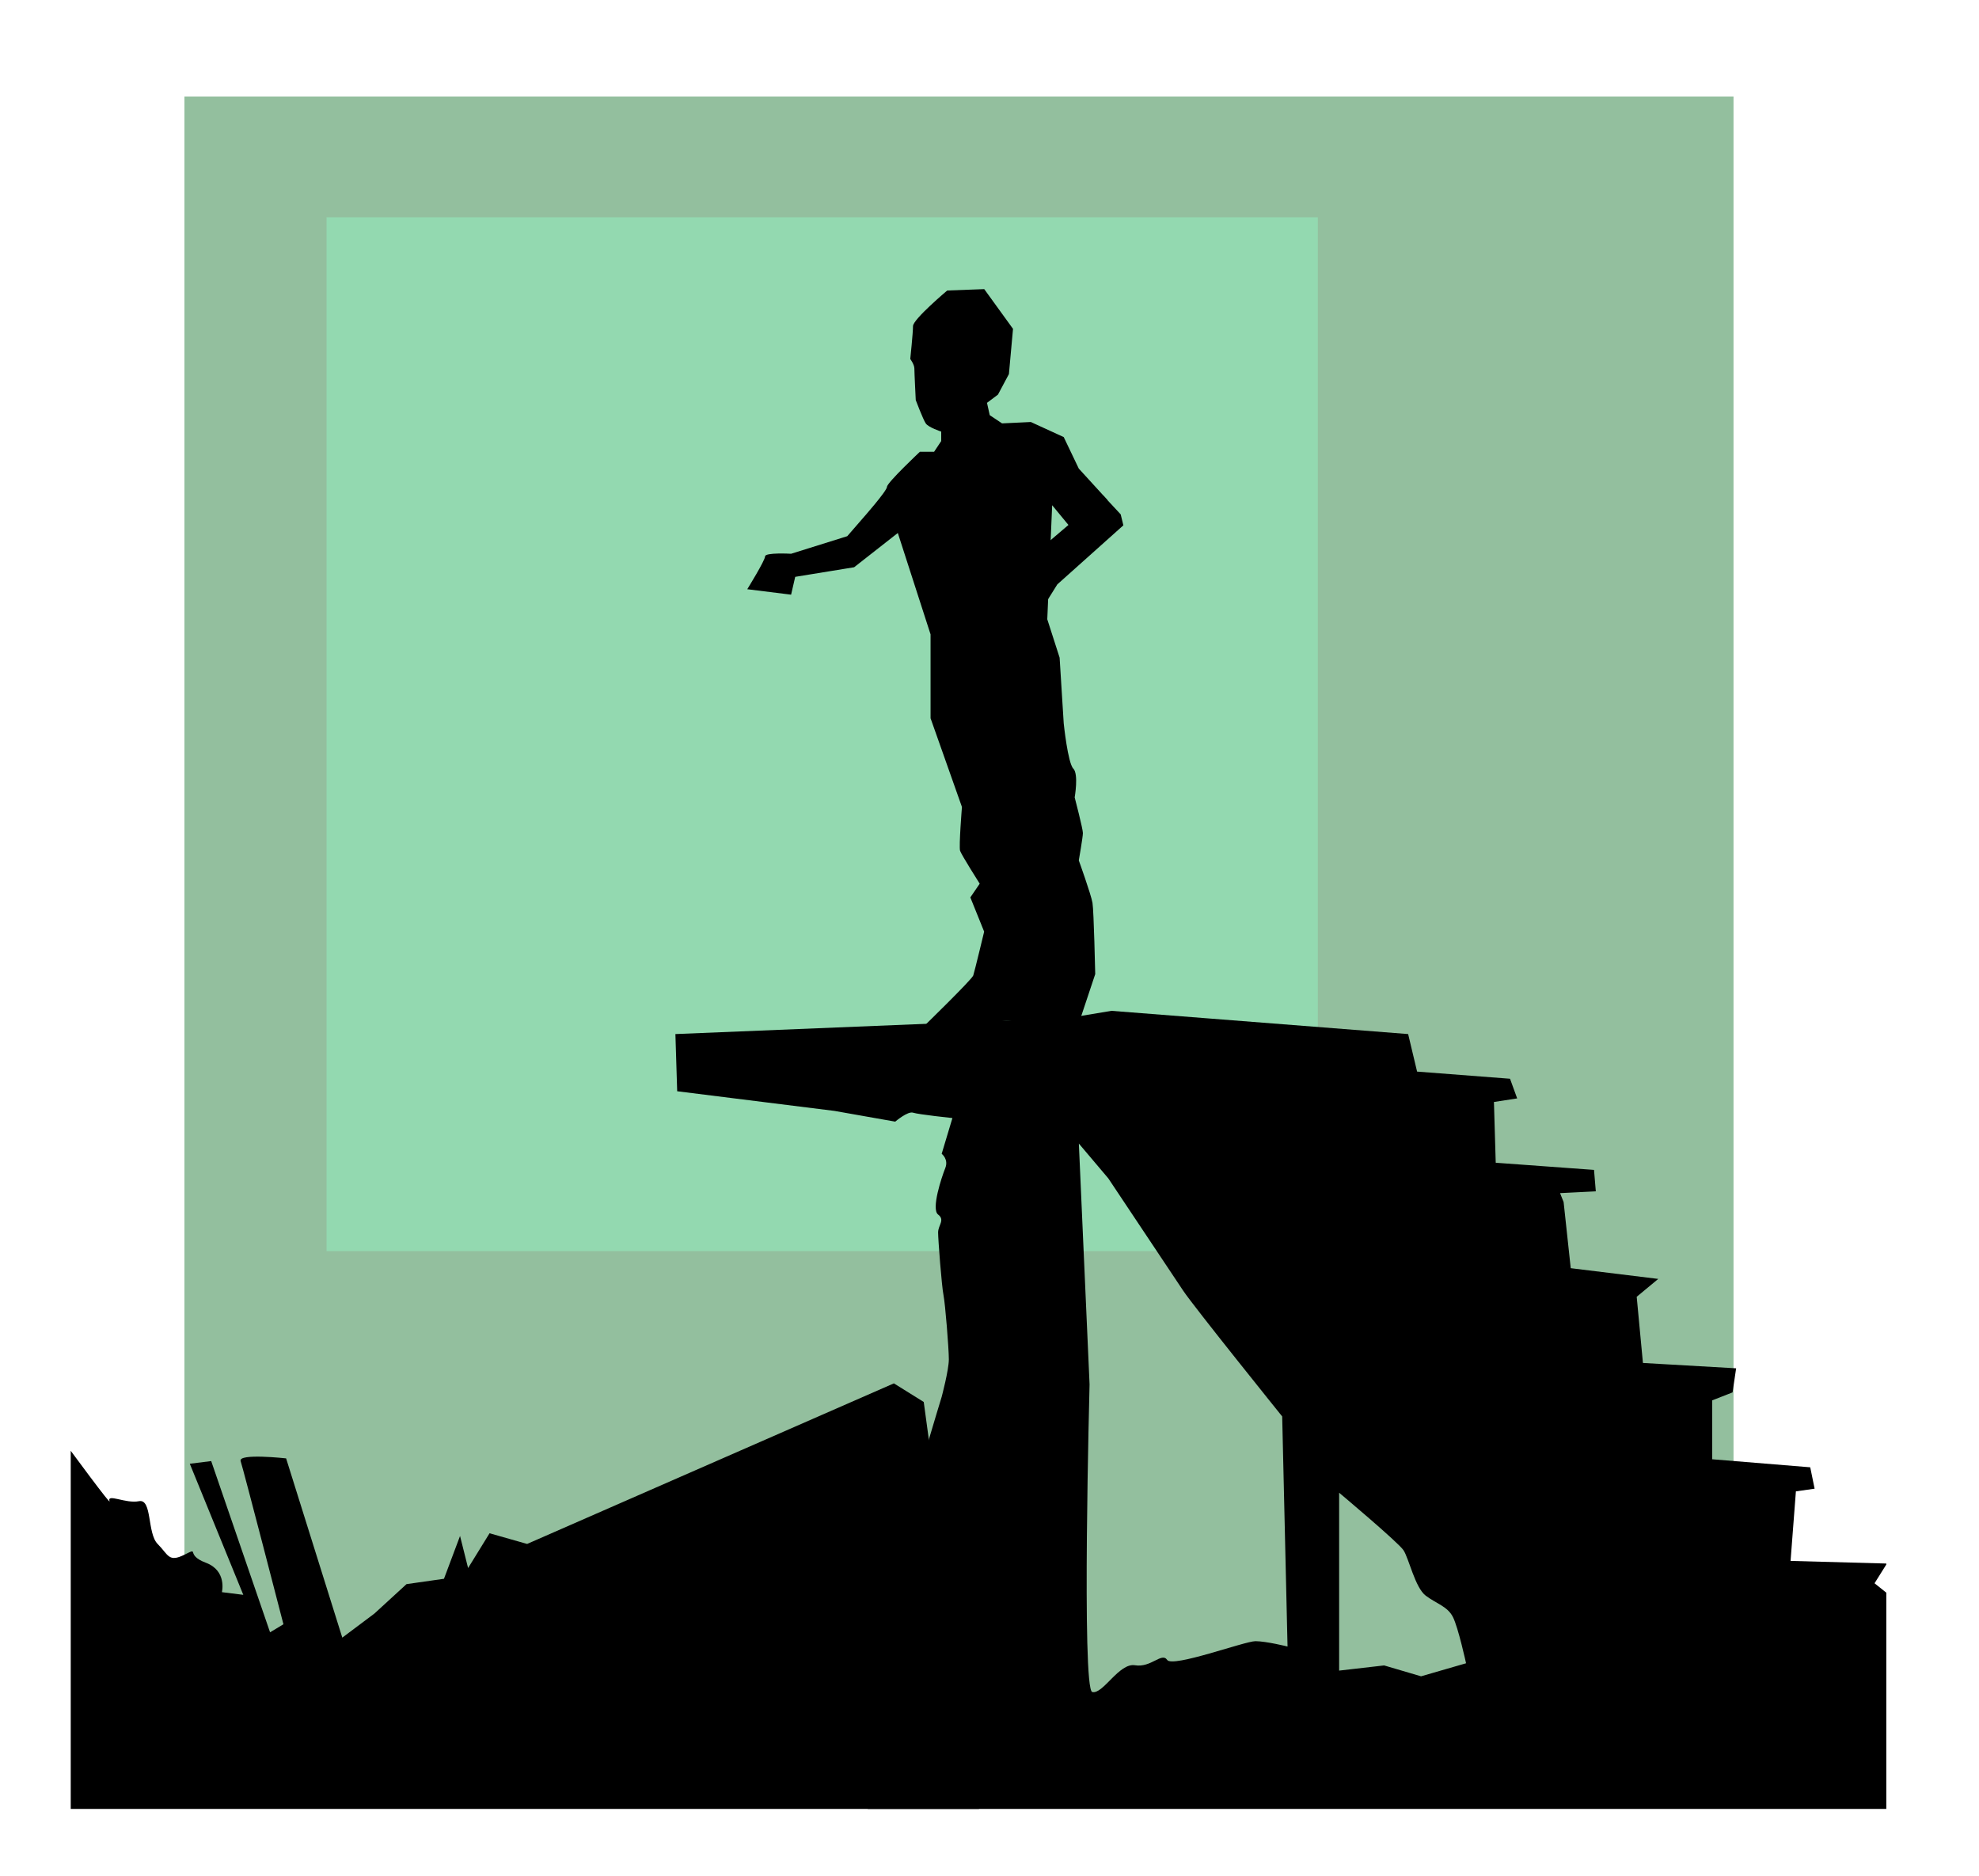
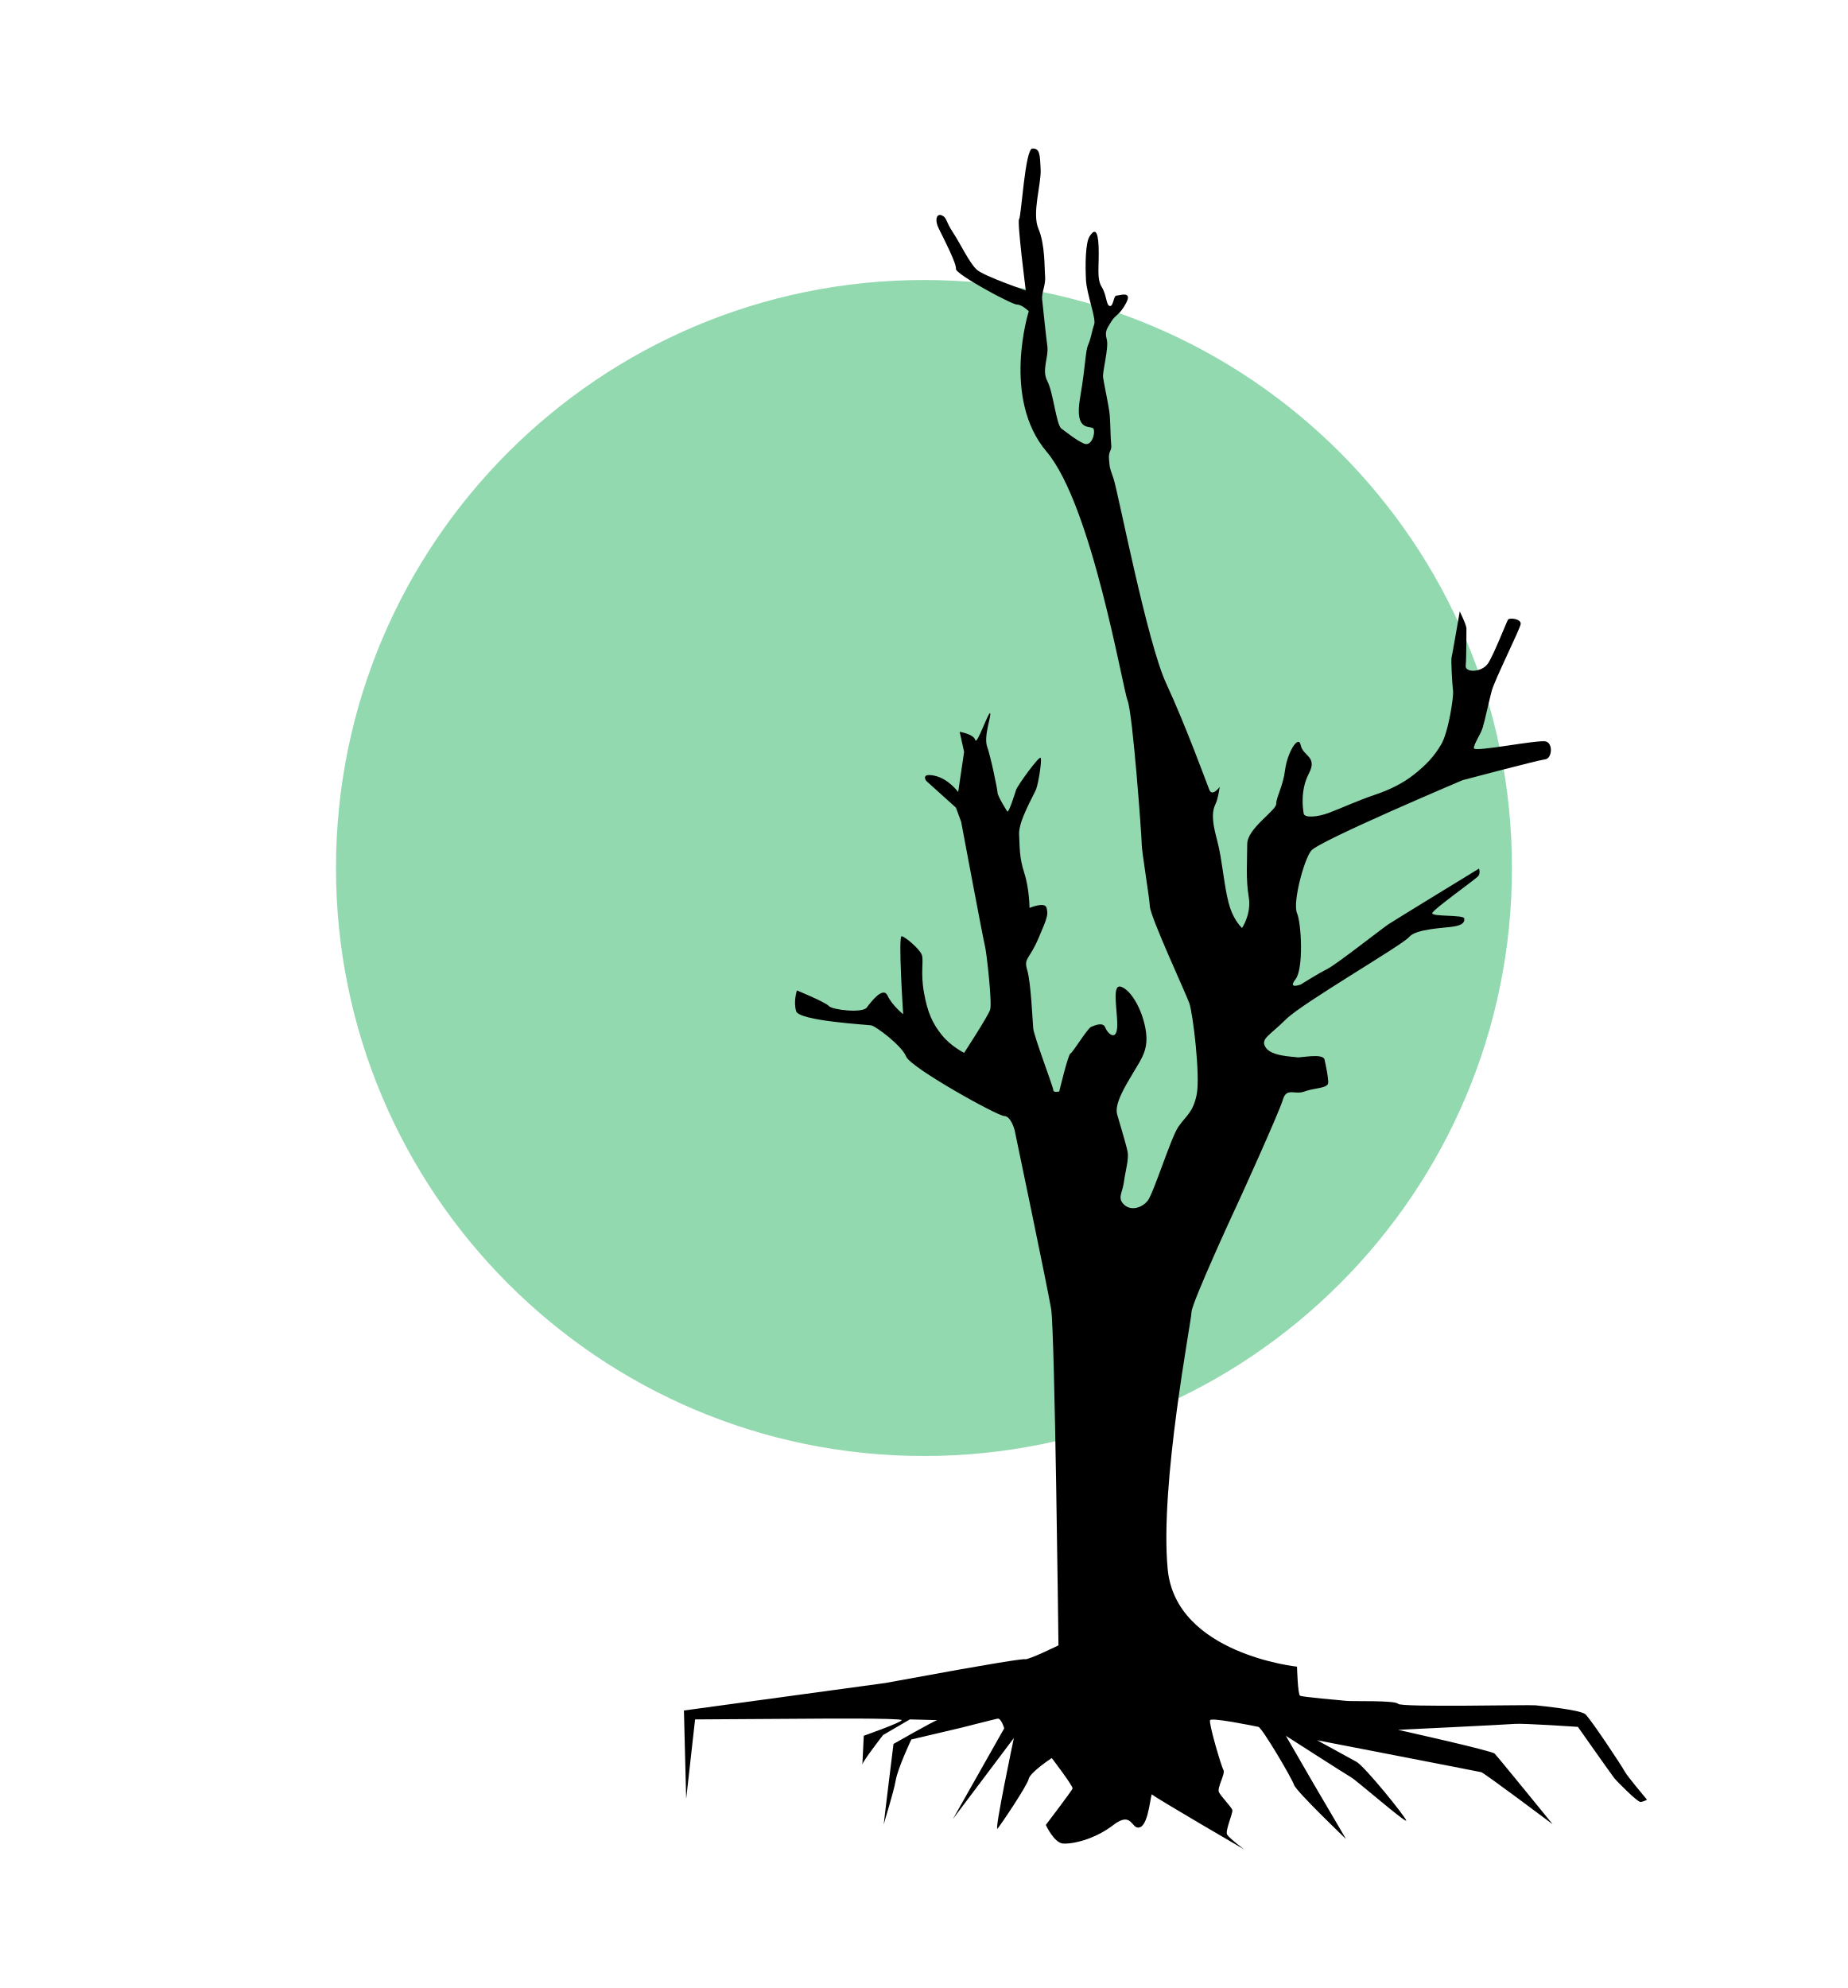
- <svg xmlns="http://www.w3.org/2000/svg" xmlns:xlink="http://www.w3.org/1999/xlink" version="1.1" id="Layer_1" x="0px" y="0px" width="557px" height="528px" viewBox="167.979 45.733 557 528" enable-background="new 167.979 45.733 557 528" xml:space="preserve">
-   <rect x="219.887" y="72.892" fill="#93BF9E" width="436" height="455" />
-   <rect x="259.887" y="106.892" fill="#93D9B0" width="279" height="291" />
-   <g>
-     <g>
-       <g>
-         <defs>
-           <rect id="SVGID_1_" x="187.887" y="49.892" width="511" height="505" />
-         </defs>
-         <clipPath id="SVGID_2_">
-           <use xlink:href="#SVGID_1_" overflow="visible" />
-         </clipPath>
-         <path clip-path="url(#SVGID_2_)" d="M427.972,440.346l-8.407-5.237L316.34,480.304l-10.573-3.004l-6.04,9.793l-2.267-9.034     l-4.522,12.051l-10.544,1.507l-9.037,8.283l-9.037,6.775l-15.813-50.452c0,0-13.555-1.507-12.802,0.753     c0.753,2.262,12.048,45.936,12.048,45.936l-3.765,2.26l-16.566-48.193l-6.024,0.755l15.06,36.896l-6.024-0.754     c0,0,1.506-6.022-4.518-8.282s-1.506-4.52-6.024-2.26s-4.518,0-7.53-3.012c-3.012-3.014-1.506-12.803-5.271-12.05     c-3.765,0.755-9.036-2.259-8.283,0c0.753,2.261-37.404-50.45-37.404-50.45l-3.518-6.024c0,0,3-6.903,0-6.903     c-4,0-84.831,52.839-108.174,79.192c0,0-40.662-0.753-42.921,0s-9.036-2.26-12.801,1.506c-3.765,3.768-4.519,3.015-9.79,3.768     s-3.012-3.767-12.048,0c-9.036,3.765-26.355,8.281-30.121,9.789c-3.766,1.506-24.849,5.271-24.096,7.528     s-4.518,23.345-4.518,23.345l-4.52,134.787l788.404-1.506L447.3,582.73L427.972,440.346z" />
-       </g>
-     </g>
-     <g>
-       <g>
-         <defs>
-           <rect id="SVGID_3_" x="187.887" y="49.892" width="511" height="505" />
-         </defs>
-         <clipPath id="SVGID_4_">
-           <use xlink:href="#SVGID_3_" overflow="visible" />
-         </clipPath>
-         <path clip-path="url(#SVGID_4_)" d="M671.943,485.082l1.501-19.576l5.268-0.753l-1.234-6.021l-27.591-2.261v-16.578l5.733-2.248     l1.003-6.774l-26.23-1.506l-1.756-18.627l6.067-5.03l-24.633-3.02l-2.004-18.61l-1.003-2.518l10.062-0.503l-0.502-6.034     l-27.665-2.014l-0.503-17.103l6.539-1.006l-2.012-5.534l-26.157-2.013l-2.517-10.562l-83.501-6.54l-12.07,2.012l-110.664,4.527     l0.503,16.096l44.266,5.533l17.104,3.021c0,0,3.521-3.02,5.028-2.518c1.511,0.504,11.066,1.51,11.066,1.51l-3.021,10.062     c0,0,2.016,1.508,1.009,4.021c-1.009,2.517-4.025,11.568-2.015,13.078c2.014,1.512,0,3.02,0,5.03s1.006,15.092,1.511,17.606     c0.504,2.514,1.51,15.091,1.51,18.106c0,3.019-2.015,10.563-2.015,10.563s-9.054,29.677-9.054,31.688     s13.581,70.926,13.581,70.926l78.976,7.042l148.894-9.054l33.642-53.676L671.943,485.082z M521.331,507.675     c-3.012,0-23.344,7.529-24.851,5.271c-1.507-2.26-4.52,2.259-9.035,1.506c-4.519-0.753-9.036,8.283-12.049,7.53     c-3.013-0.755-0.754-86.599-0.754-86.599l-3.013-67.771l8.283,9.789c0,0,18.072,27.106,21.084,31.626     c3.012,4.518,27.862,35.392,27.862,35.392l1.506,64.76C530.367,509.181,524.343,507.675,521.331,507.675z M567.944,517.561     l-10.399-3.062l-12.658,1.458v-50.065c0,0,16.605,13.924,18.112,16.183s3.263,10.542,6.274,12.801     c3.011,2.259,6.147,3.013,7.653,6.024c1.506,3.011,3.683,12.992,3.683,12.992L567.944,517.561z" />
-       </g>
-     </g>
-     <g>
-       <g>
-         <defs>
-           <rect id="SVGID_5_" x="187.887" y="49.892" width="511" height="505" />
-         </defs>
-         <clipPath id="SVGID_6_">
-           <use xlink:href="#SVGID_5_" overflow="visible" />
-         </clipPath>
-         <path clip-path="url(#SVGID_6_)" d="M430.887,172.892h-4c0,0-9.259,8.71-9.259,9.867c0,1.157-6.94,9.004-6.94,9.004l-4.24,4.888     l-15.809,4.95c0,0-7.327-0.417-7.327,0.74c0,1.157-5.013,9.238-5.013,9.238l12.34,1.535l1.156-5.017l16.581-2.701l12.299-9.641     l9.214,28.533v23.603l8.834,24.982c0,0-0.904,11.183-0.521,12.339c0.385,1.156,5.521,9.254,5.521,9.254l-2.637,3.856l3.887,9.64     c0,0-2.685,11.183-3.067,12.339c-0.386,1.156-14.261,14.652-14.261,14.652l23.911-1.928l20.438-0.388l4.243-12.725     c0,0-0.387-17.737-0.771-20.051s-3.854-11.954-3.854-11.954s1.154-6.555,1.154-7.712c0-1.157-2.312-10.025-2.312-10.025     s1.156-6.555-0.386-8.097c-1.542-1.542-2.699-12.725-2.699-12.725l-1.156-18.509l-3.471-10.796l1.373-32.106l7.62,9.237     c0,0-14.122,18.775-12.579,18.775c1.545,0-7.131,6.313-7.131,6.313l9.642,4.627l2.312-1.157l-4.627-5.398l-2.312-2.313     l8.288-10.555l-5.398,2.313l19.779-23.283l-8.098-8.869l-4.242-8.869l-9.254-4.242l-8.1,0.386l-3.47-2.313l-0.771-3.47     l3.085-2.314l3.084-5.784l1.155-12.725l-8.098-11.182l-10.411,0.385c0,0-9.64,8.098-9.64,10.026c0,1.928-0.771,9.254-0.771,9.254     s1.157,1.542,1.157,2.699c0,1.157,0.386,8.869,0.386,8.869s2.039,5.398,2.812,6.555c0.771,1.157,4.352,2.313,4.352,2.313v2.671     L430.887,172.892z" />
-       </g>
-     </g>
-     <g>
-       <g>
-         <defs>
-           <rect id="SVGID_7_" x="187.887" y="49.892" width="511" height="505" />
-         </defs>
-         <clipPath id="SVGID_8_">
-           <use xlink:href="#SVGID_7_" overflow="visible" />
-         </clipPath>
-         <polygon clip-path="url(#SVGID_8_)" points="409.475,527.975 523.469,538.474 656.962,524.975 694.46,490.477 701.96,496.476      707.959,664.468 571.466,659.968 416.974,601.471    " />
-       </g>
-     </g>
-     <g>
-       <g>
-         <defs>
-           <rect id="SVGID_9_" x="187.887" y="49.892" width="511" height="505" />
-         </defs>
-         <clipPath id="SVGID_10_">
-           <use xlink:href="#SVGID_9_" overflow="visible" />
-         </clipPath>
-         <circle clip-path="url(#SVGID_10_)" fill="none" cx="415.475" cy="311.985" r="254.986" />
-       </g>
-     </g>
-   </g>
-   <polygon points="478.459,185.192 483.408,190.515 484.155,193.596 465.573,210.216 460.905,217.687 456.517,220.768   453.248,210.403 456.149,203.641 463.423,197.983 " />
+ <svg xmlns="http://www.w3.org/2000/svg" version="1.1" id="Layer_1" x="0px" y="0px" width="395.98px" height="425.979px" viewBox="-776.356 29.603 395.98 425.979" enable-background="new -776.356 29.603 395.98 425.979" xml:space="preserve">
+   <circle fill="#93D9B0" cx="-578.366" cy="215.595" r="125.994" />
+   <path d="M-549.549,382.164c0,0-0.784-67.351-1.566-72.05s-7.832-38.374-7.832-38.374s-0.786-3.001-2.219-3.001  s-20.063-10.35-21.019-12.738s-6.528-6.528-7.484-6.688s-15.446-0.955-16.083-3.025s0.159-4.459,0.159-4.459s6.21,2.549,6.847,3.345  s7.165,1.593,8.121,0.318s3.503-4.618,4.458-2.548s3.344,3.98,3.344,3.98s-1.115-16.878-0.318-16.72  c0.796,0.16,3.822,2.707,4.299,3.981s-0.319,3.663,0.478,8.121s1.911,6.688,3.822,9.076s4.777,3.821,4.777,3.821  s5.096-7.802,5.573-9.235s-0.796-12.579-1.115-13.694c-0.318-1.114-5.096-26.591-5.096-26.591l-1.114-3.025l-6.369-5.732  c0,0-1.274-1.751,1.751-1.115s5.095,3.503,5.095,3.503l1.274-8.599l-0.956-4.299c0,0,3.025,0.478,3.344,1.751  s2.867-6.21,3.185-5.732s-1.434,4.937-0.637,7.166s2.229,9.235,2.229,9.872s1.751,3.503,2.07,3.981s1.592-3.662,1.911-4.618  s4.937-7.325,5.255-6.847s-0.478,5.414-0.956,6.688s-3.821,6.847-3.662,9.713c0.159,2.867,0,4.777,1.114,8.28  s1.115,7.483,1.115,7.483s3.343-1.433,3.662,0c0.319,1.434,0.318,1.752-1.751,6.529s-3.184,4.14-2.388,6.847  s1.115,10.668,1.274,12.42s4.299,12.578,4.299,13.216s1.274,0.319,1.274,0.319s1.911-7.962,2.389-8.121s3.663-5.414,4.458-5.732  s2.548-1.115,3.025,0.159s2.388,3.025,2.547-0.159s-1.273-9.235,0.796-8.599s4.458,4.617,5.254,8.917s-0.636,6.21-2.547,9.395  s-4.141,6.847-3.503,9.076s1.911,6.369,2.229,7.962s-0.478,4.14-0.796,6.528s-1.433,3.345,0,4.777s3.822,0.797,5.096-0.796  s4.936-13.377,6.528-15.765s3.185-3.025,3.981-7.006s-0.797-17.355-1.593-19.585s-8.28-18.312-8.439-20.7  s-1.751-11.783-1.751-13.375s-1.911-27.866-3.025-30.732s-7.644-41.877-17.356-53.342s-3.821-30.094-3.821-30.094  s-1.434-1.433-2.548-1.433s-13.216-6.528-13.057-7.643s-2.708-6.688-3.663-8.599s-0.477-3.344,0.637-2.866s0.796,1.273,2.388,3.662  s3.503,6.529,5.096,7.962s10.509,4.458,10.509,4.458s-1.911-14.809-1.433-15.286s1.273-15.127,2.866-15.127s1.593,1.274,1.752,4.458  s-1.911,9.395-0.478,12.738s1.274,8.28,1.433,10.191s-0.796,3.503-0.637,4.936s0.796,7.644,1.115,10.032s-1.273,5.096,0,7.484  s1.911,9.394,3.025,10.19s3.025,2.388,4.777,3.185s2.547-2.389,2.07-3.185s-4.14,0.956-2.866-6.528s1.114-10.032,1.751-11.465  s0.796-3.025,1.274-4.299s-1.592-6.529-1.751-9.554s-0.159-7.961,0.796-9.395s1.751-1.592,1.911,2.229s-0.478,6.847,0.637,8.598  s0.955,3.981,1.751,4.14s0.796-2.229,1.433-2.229s3.503-1.114,2.07,1.592s-2.229,2.388-3.185,3.98s-1.433,2.07-0.956,3.822  s-0.956,6.847-0.796,8.121s1.274,6.209,1.433,8.121s0.16,5.096,0.319,6.37s-0.637,1.274-0.478,3.025s0,1.433,0.956,4.14  s7.165,35.031,11.305,43.948s8.598,21.177,9.235,22.77s2.229-0.637,2.229-0.637s-0.319,2.07-0.637,3.025s-0.955,1.593-0.796,3.981  s0.956,4.14,1.592,7.802c0.637,3.662,1.114,8.28,2.07,11.146s2.548,4.299,2.548,4.299s2.07-3.024,1.433-6.688  c-0.637-3.662-0.318-7.961-0.318-11.305c0-3.344,6.209-7.165,6.209-8.598s1.433-3.663,1.911-7.325s2.867-7.643,3.344-5.254  s3.662,2.389,1.751,6.051s-1.274,7.643-1.115,8.598s2.867,0.796,5.414-0.159s6.369-2.707,9.713-3.821s6.21-2.548,8.599-4.458  s4.14-3.662,5.732-6.369s2.707-10.35,2.548-11.465s-0.478-6.529-0.318-7.166s1.751-9.872,1.751-9.872s1.433,2.866,1.433,3.662  s0,6.37-0.159,7.962s3.503,1.433,4.777-0.478s3.981-8.917,4.299-9.395s2.867-0.159,2.707,0.956s-5.574,11.942-6.21,14.331  s-1.433,6.21-1.911,7.802s-1.911,3.503-1.911,4.458s13.853-1.911,15.445-1.433s1.274,3.663-0.159,3.822s-17.675,4.458-17.675,4.458  s-30.891,13.057-32.483,15.127c-1.592,2.069-3.981,11.146-3.025,13.375s1.433,11.942-0.318,14.172s1.115,1.114,1.115,1.114  s3.821-2.389,5.732-3.344s11.624-8.599,13.057-9.554s19.426-11.942,19.426-11.942s0.319,0.956-0.159,1.593s-9.713,7.164-9.873,7.961  s6.688,0.318,6.847,1.115c0.159,0.796-0.319,1.433-2.229,1.751s-8.121,0.478-9.554,2.229s-22.929,14.17-26.432,17.674  s-5.573,4.14-4.299,6.051s6.05,1.911,6.688,2.07s5.573-0.956,5.892,0.478s0.796,3.663,0.796,4.937s-3.026,1.115-5.096,1.911  s-3.822-0.956-4.618,1.751s-9.395,21.655-9.713,22.292s-9.873,21.336-9.873,23.247s-6.847,36.941-5.095,55.094  s27.706,20.859,27.706,20.859s0.16,5.895,0.637,6.213s8.598,0.955,9.872,1.114s10.509-0.16,11.146,0.637s28.025,0.16,29.458,0.319  s9.554,0.954,10.668,1.91s7.961,11.305,8.439,12.261s4.777,6.051,4.777,6.051s-0.796,0.478-1.433,0.478s-4.936-4.298-5.573-5.095  s-7.802-10.987-7.802-10.987s-11.783-0.796-13.535-0.637s-25,1.273-25,1.273s20.063,4.459,20.7,5.096s12.42,15.127,12.42,15.127  s-14.649-10.987-15.286-11.146s-35.19-6.847-35.19-6.847s6.687,3.663,8.439,4.618s10.509,11.783,10.668,12.579  s-10.668-8.598-11.783-9.235s-14.012-8.917-14.012-8.917s5.254,9.076,5.891,10.19s7.006,11.942,7.006,11.942  s-10.668-10.191-11.146-11.624s-6.847-12.261-7.643-12.42s-10.032-2.069-10.35-1.433s2.389,9.872,2.866,10.668  s-1.434,3.822-0.956,4.777s2.707,3.185,2.866,3.821s-1.593,4.459-1.115,5.255s3.663,3.185,3.663,3.185s-19.426-11.306-19.745-11.783  s-0.637,6.21-2.548,7.006s-1.593-3.662-5.732-0.478s-8.917,4.14-10.828,3.98s-3.662-3.98-3.662-3.98s5.573-7.325,5.732-7.803  s-4.459-6.531-4.459-6.531s-4.618,3.024-4.936,4.458s-5.891,9.714-6.688,10.669s3.503-19.426,3.503-19.426l-13.057,17.355  l10.987-19.426c0,0-0.637-2.229-1.433-2.07s-7.643,1.911-7.643,1.911l-10.828,2.548c0,0-2.867,6.05-3.344,8.757  s-2.388,8.6-2.547,9.396s2.07-17.197,2.07-17.197s8.917-5.096,9.395-5.096s-5.892-0.159-5.892-0.159l-5.732,3.344  c0,0-4.458,5.731-4.458,6.369s0.318-6.21,0.318-6.21s8.121-2.866,8.121-3.344s-18.789-0.318-18.789-0.318l-25.477,0.159  l-1.911,17.038l-0.478-18.948l43.151-5.892c0,0,14.808-2.707,15.764-2.866s13.375-2.389,14.171-2.229  S-549.549,382.164-549.549,382.164z" />
</svg>
